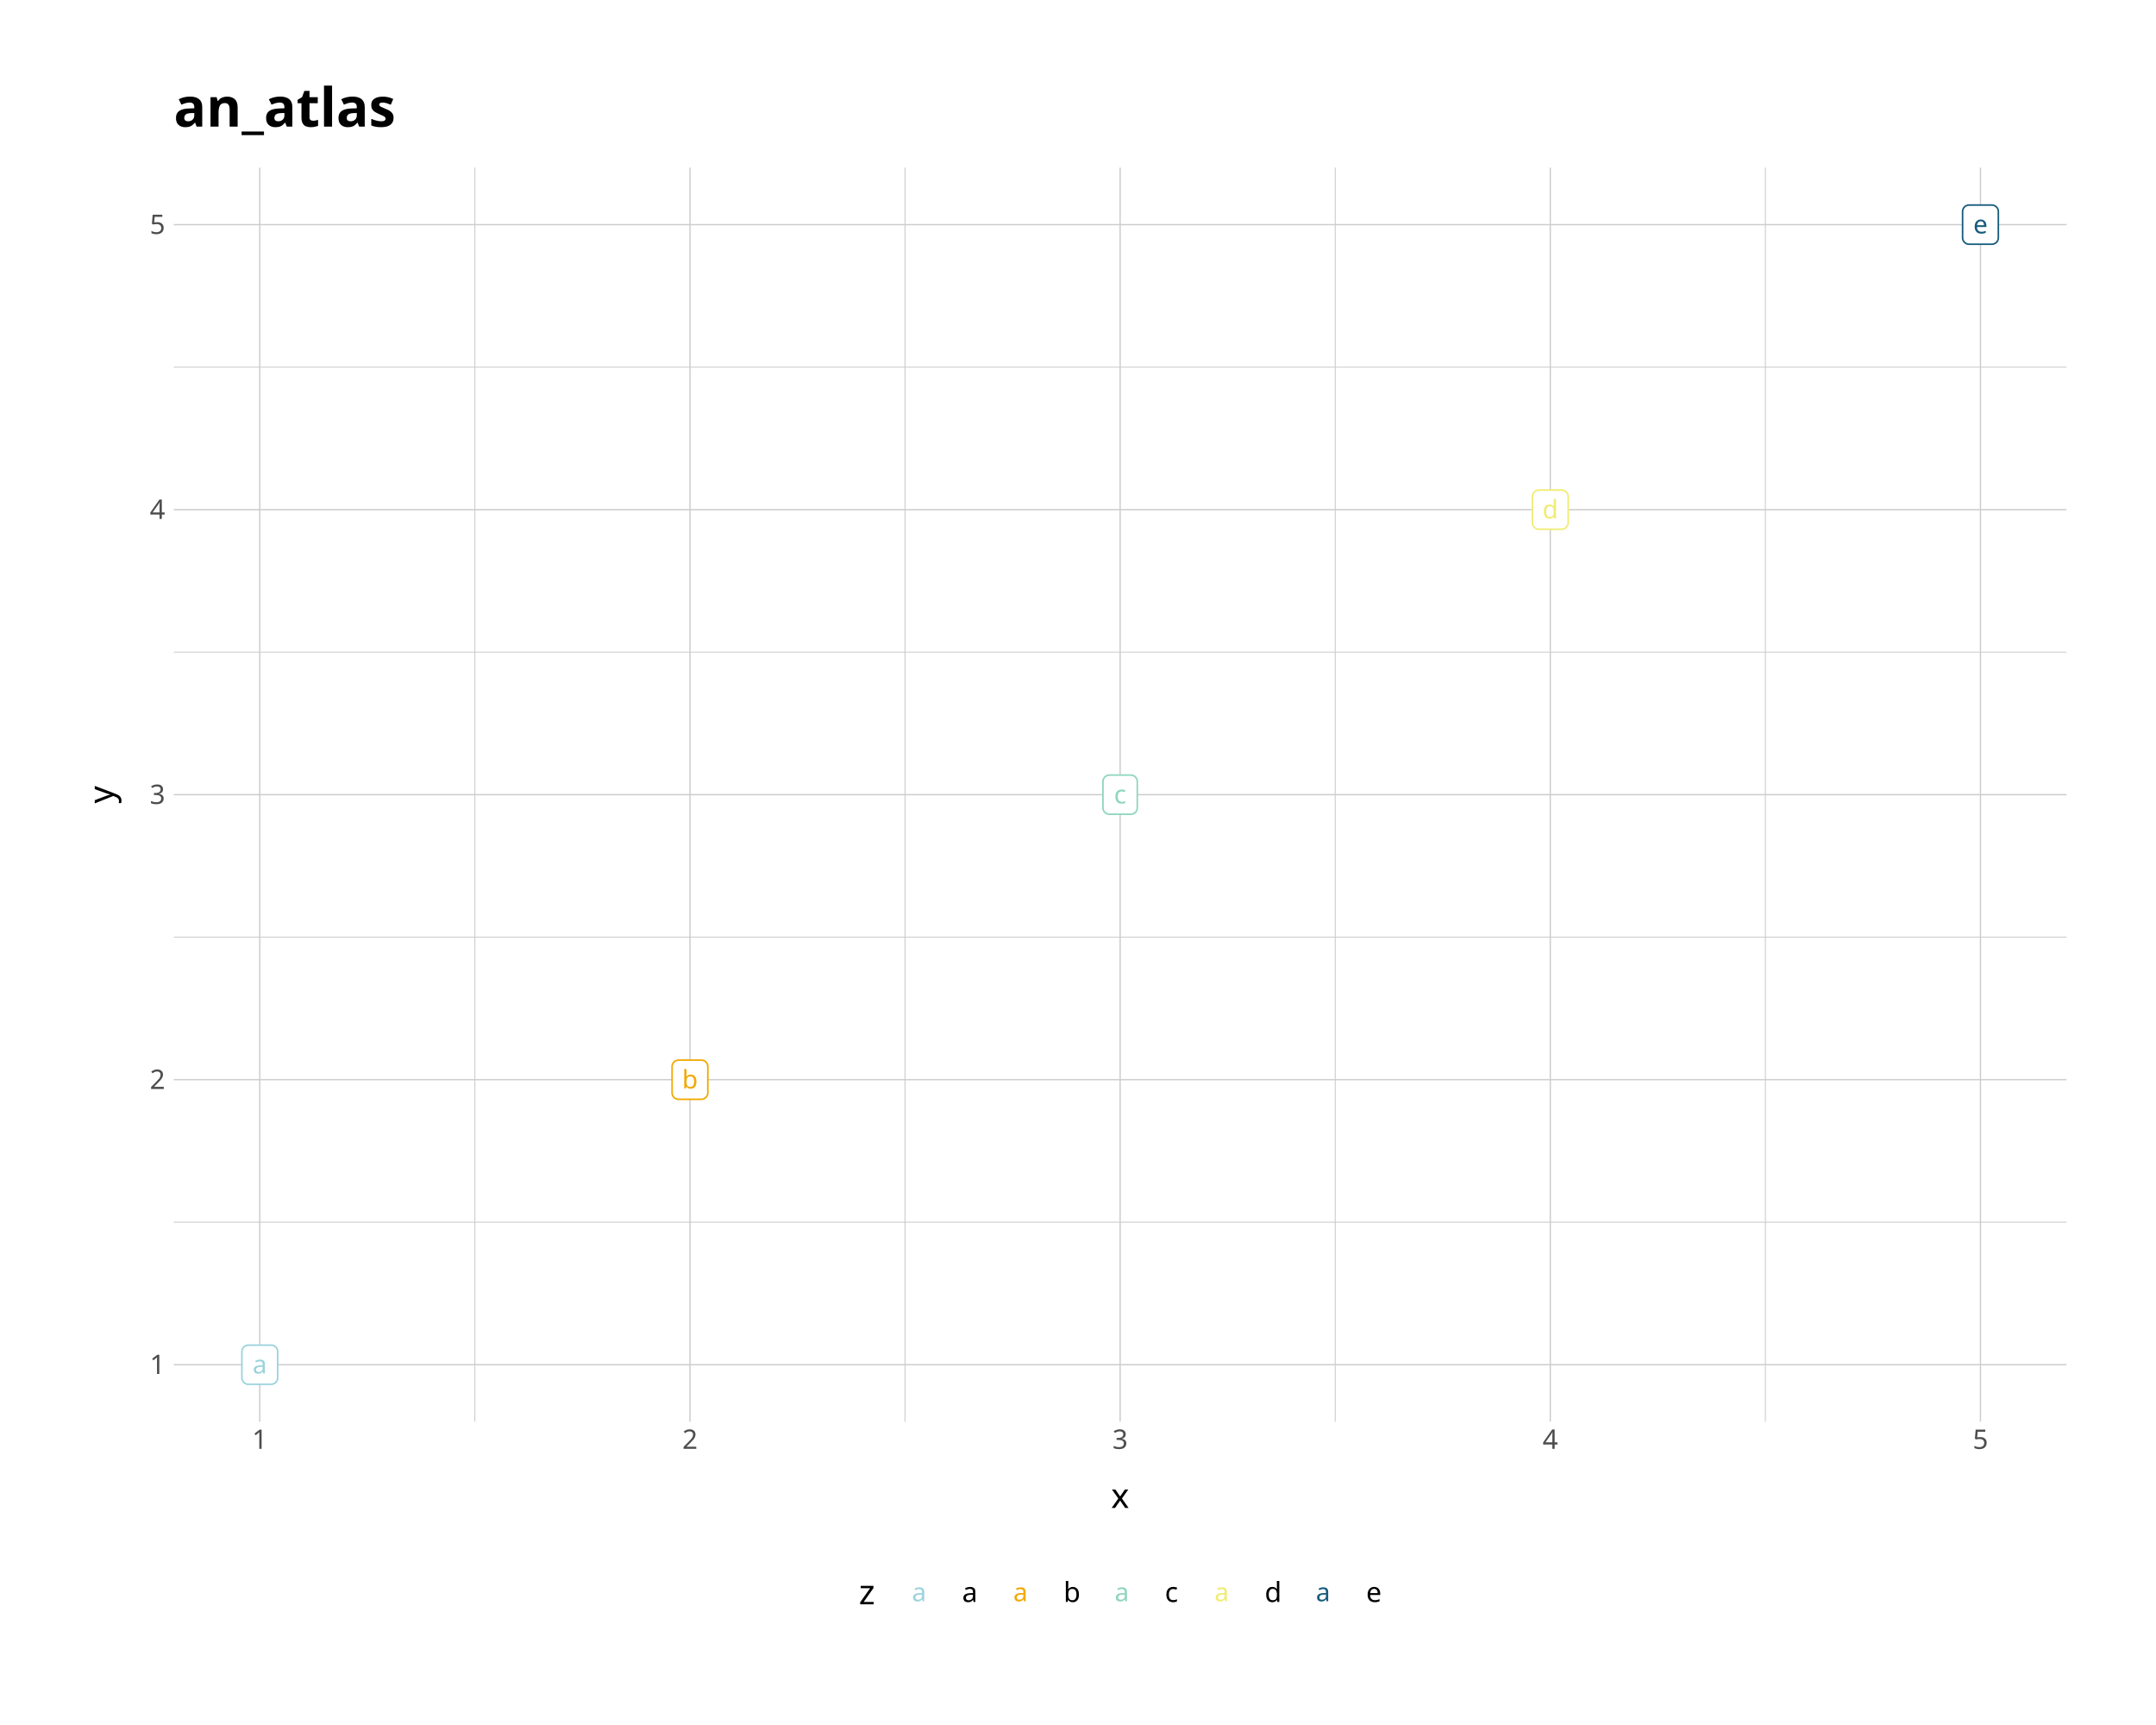
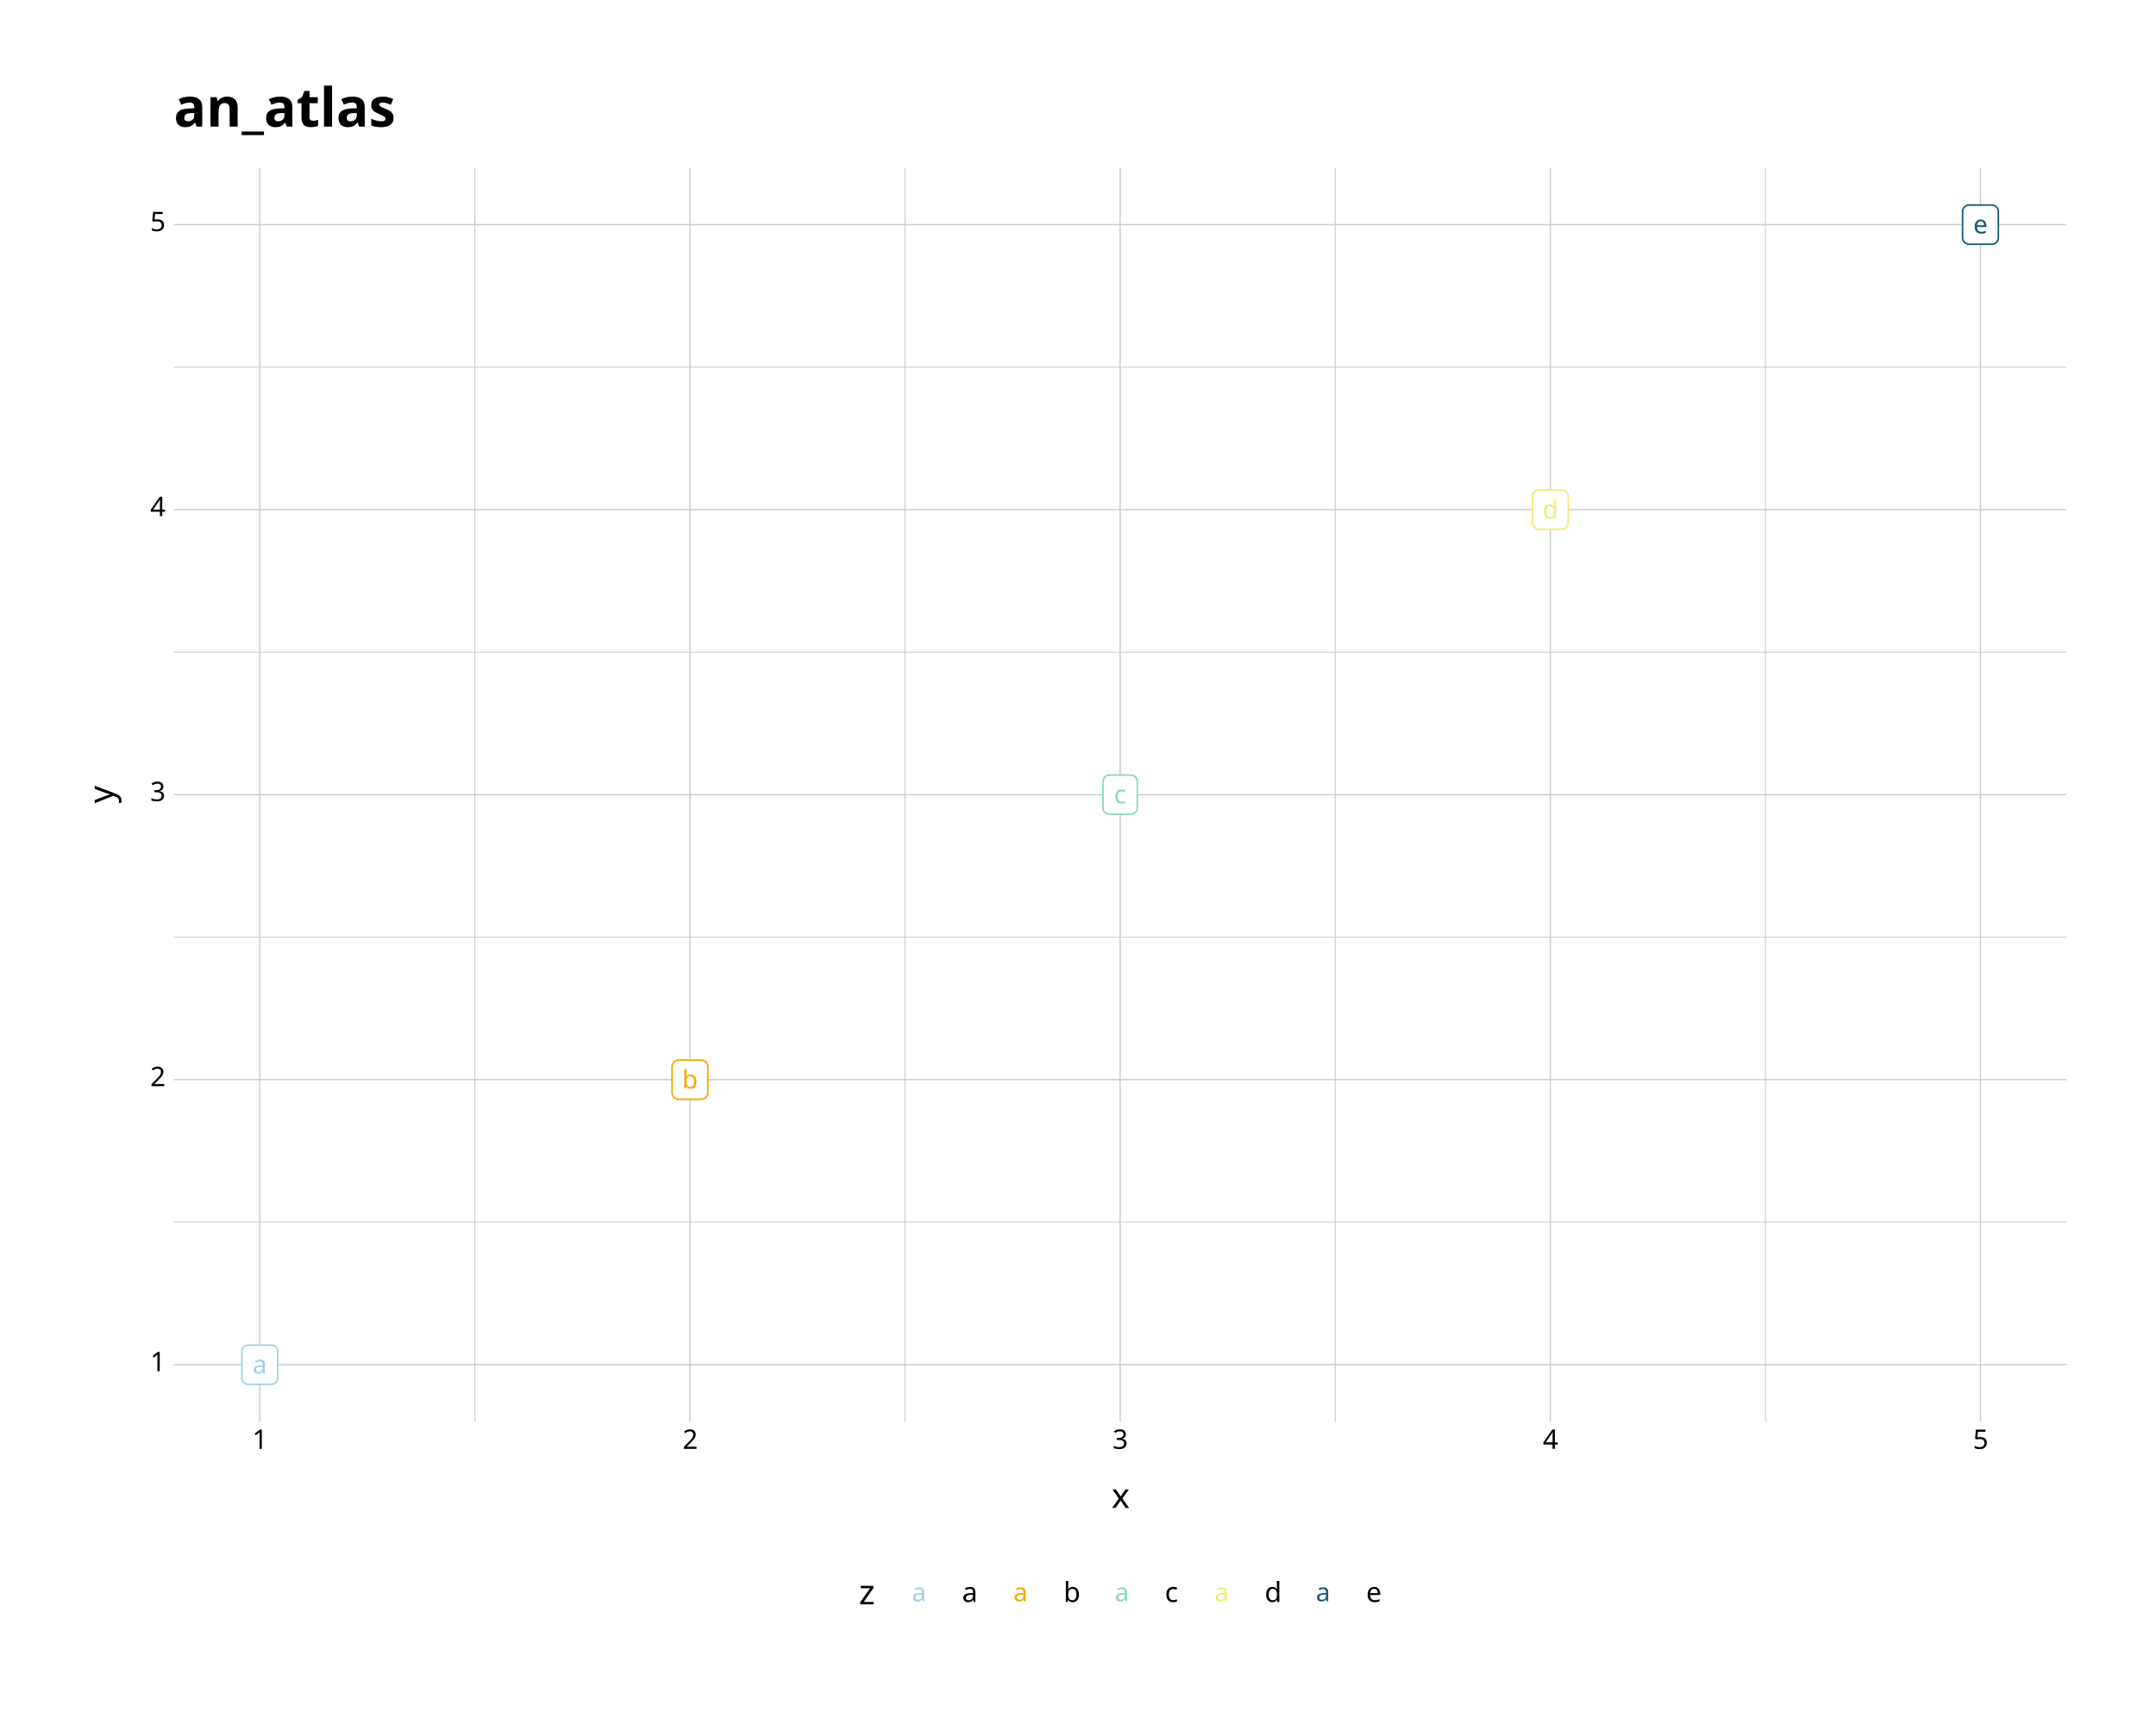
<svg xmlns="http://www.w3.org/2000/svg" class="svglite" data-engine-version="2.0" width="720.00pt" height="576.00pt" viewBox="0 0 720.00 576.00">
  <defs>
    <style type="text/css">
    .svglite line, .svglite polyline, .svglite polygon, .svglite path, .svglite rect, .svglite circle {
      fill: none;
      stroke: #000000;
      stroke-linecap: round;
      stroke-linejoin: round;
      stroke-miterlimit: 10.00;
    }
  </style>
  </defs>
  <rect width="100%" height="100%" style="stroke: none; fill: #FFFFFF;" />
  <defs>
    <clipPath id="cpMC4wMHw3MjAuMDB8MC4wMHw1NzYuMDA=">
      <rect x="0.00" y="0.00" width="720.00" height="576.00" />
    </clipPath>
  </defs>
  <g clip-path="url(#cpMC4wMHw3MjAuMDB8MC4wMHw1NzYuMDA=)">
</g>
  <defs>
    <clipPath id="cpNTguMDJ8NjkwLjExfDU1Ljk3fDQ3NC43Mw==">
      <rect x="58.02" y="55.97" width="632.09" height="418.75" />
    </clipPath>
  </defs>
  <g clip-path="url(#cpNTguMDJ8NjkwLjExfDU1Ljk3fDQ3NC43Mw==)">
    <polyline points="58.02,408.11 690.11,408.11 " style="stroke-width: 0.32; stroke: #CCCCCC; stroke-linecap: butt;" />
    <polyline points="58.02,312.94 690.11,312.94 " style="stroke-width: 0.32; stroke: #CCCCCC; stroke-linecap: butt;" />
    <polyline points="58.02,217.77 690.11,217.77 " style="stroke-width: 0.32; stroke: #CCCCCC; stroke-linecap: butt;" />
    <polyline points="58.02,122.59 690.11,122.59 " style="stroke-width: 0.32; stroke: #CCCCCC; stroke-linecap: butt;" />
    <polyline points="158.58,474.73 158.58,55.97 " style="stroke-width: 0.32; stroke: #CCCCCC; stroke-linecap: butt;" />
    <polyline points="302.24,474.73 302.24,55.97 " style="stroke-width: 0.32; stroke: #CCCCCC; stroke-linecap: butt;" />
    <polyline points="445.90,474.73 445.90,55.97 " style="stroke-width: 0.32; stroke: #CCCCCC; stroke-linecap: butt;" />
    <polyline points="589.55,474.73 589.55,55.97 " style="stroke-width: 0.32; stroke: #CCCCCC; stroke-linecap: butt;" />
    <polyline points="58.02,455.69 690.11,455.69 " style="stroke-width: 0.43; stroke: #CCCCCC; stroke-linecap: butt;" />
    <polyline points="58.02,360.52 690.11,360.52 " style="stroke-width: 0.43; stroke: #CCCCCC; stroke-linecap: butt;" />
    <polyline points="58.02,265.35 690.11,265.35 " style="stroke-width: 0.43; stroke: #CCCCCC; stroke-linecap: butt;" />
    <polyline points="58.02,170.18 690.11,170.18 " style="stroke-width: 0.43; stroke: #CCCCCC; stroke-linecap: butt;" />
    <polyline points="58.02,75.01 690.11,75.01 " style="stroke-width: 0.43; stroke: #CCCCCC; stroke-linecap: butt;" />
    <polyline points="86.75,474.73 86.75,55.97 " style="stroke-width: 0.43; stroke: #CCCCCC; stroke-linecap: butt;" />
    <polyline points="230.41,474.73 230.41,55.97 " style="stroke-width: 0.43; stroke: #CCCCCC; stroke-linecap: butt;" />
    <polyline points="374.07,474.73 374.07,55.97 " style="stroke-width: 0.43; stroke: #CCCCCC; stroke-linecap: butt;" />
    <polyline points="517.72,474.73 517.72,55.97 " style="stroke-width: 0.43; stroke: #CCCCCC; stroke-linecap: butt;" />
    <polyline points="661.38,474.73 661.38,55.97 " style="stroke-width: 0.43; stroke: #CCCCCC; stroke-linecap: butt;" />
    <polygon points="82.94,462.23 90.57,462.23 90.48,462.23 90.83,462.21 91.17,462.14 91.49,462.02 91.79,461.85 92.06,461.63 92.29,461.37 92.48,461.07 92.62,460.75 92.70,460.42 92.73,460.07 92.73,460.07 92.73,451.32 92.73,451.32 92.70,450.97 92.62,450.63 92.48,450.31 92.29,450.02 92.06,449.76 91.79,449.54 91.49,449.36 91.17,449.24 90.83,449.17 90.57,449.16 82.94,449.16 83.20,449.17 82.85,449.16 82.51,449.20 82.17,449.30 81.86,449.45 81.57,449.64 81.32,449.88 81.11,450.16 80.95,450.47 80.84,450.80 80.79,451.14 80.78,451.32 80.78,460.07 80.79,459.90 80.79,460.24 80.84,460.59 80.95,460.92 81.11,461.22 81.32,461.50 81.57,461.74 81.86,461.94 82.17,462.09 82.51,462.19 82.85,462.23 " style="stroke-width: 0.53; stroke: #9BD3DD; fill: #FFFFFF;" />
    <text x="86.75" y="458.63" text-anchor="middle" style="font-size: 8.54px; fill: #9BD3DD; font-family: sans;" textLength="4.75px" lengthAdjust="spacingAndGlyphs">a</text>
    <polygon points="226.60,367.06 234.22,367.06 234.14,367.06 234.48,367.04 234.83,366.97 235.15,366.85 235.45,366.68 235.72,366.46 235.95,366.20 236.14,365.90 236.27,365.58 236.36,365.25 236.38,364.90 236.38,364.90 236.38,356.14 236.38,356.14 236.36,355.80 236.27,355.46 236.14,355.14 235.95,354.85 235.72,354.59 235.45,354.37 235.15,354.19 234.83,354.07 234.48,354.00 234.22,353.98 226.60,353.98 226.86,354.00 226.51,353.99 226.16,354.03 225.83,354.13 225.52,354.27 225.23,354.47 224.98,354.71 224.77,354.99 224.61,355.30 224.50,355.63 224.44,355.97 224.44,356.14 224.44,364.90 224.44,364.73 224.44,365.07 224.50,365.42 224.61,365.75 224.77,366.05 224.98,366.33 225.23,366.57 225.52,366.77 225.83,366.92 226.16,367.02 226.51,367.06 " style="stroke-width: 0.53; stroke: #F2A900; fill: #FFFFFF;" />
    <text x="230.41" y="363.46" text-anchor="middle" style="font-size: 8.54px; fill: #F2A900; font-family: sans;" textLength="4.75px" lengthAdjust="spacingAndGlyphs">b</text>
    <polygon points="370.49,271.89 377.64,271.89 377.56,271.89 377.90,271.87 378.24,271.80 378.57,271.68 378.87,271.51 379.14,271.29 379.37,271.03 379.56,270.73 379.69,270.41 379.77,270.07 379.80,269.73 379.80,269.73 379.80,260.97 379.80,260.97 379.77,260.63 379.69,260.29 379.56,259.97 379.37,259.68 379.14,259.42 378.87,259.20 378.57,259.02 378.24,258.90 377.90,258.83 377.64,258.81 370.49,258.81 370.75,258.83 370.40,258.82 370.06,258.86 369.73,258.95 369.41,259.10 369.13,259.30 368.87,259.54 368.67,259.82 368.50,260.13 368.39,260.46 368.34,260.80 368.33,260.97 368.33,269.73 368.34,269.55 368.34,269.90 368.39,270.25 368.50,270.57 368.67,270.88 368.87,271.16 369.13,271.40 369.41,271.60 369.73,271.75 370.06,271.84 370.40,271.89 " style="stroke-width: 0.53; stroke: #8FD6BD; fill: #FFFFFF;" />
    <text x="374.07" y="268.29" text-anchor="middle" style="font-size: 8.54px; fill: #8FD6BD; font-family: sans;" textLength="4.27px" lengthAdjust="spacingAndGlyphs">c</text>
    <polygon points="513.91,176.72 521.54,176.72 521.45,176.72 521.80,176.70 522.14,176.63 522.46,176.51 522.76,176.33 523.03,176.12 523.26,175.85 523.45,175.56 523.59,175.24 523.67,174.90 523.70,174.56 523.70,174.56 523.70,165.80 523.70,165.80 523.67,165.46 523.59,165.12 523.45,164.80 523.26,164.51 523.03,164.25 522.76,164.03 522.46,163.85 522.14,163.73 521.80,163.66 521.54,163.64 513.91,163.64 514.17,163.66 513.82,163.64 513.48,163.69 513.14,163.78 512.83,163.93 512.54,164.13 512.29,164.37 512.08,164.65 511.92,164.96 511.81,165.29 511.76,165.63 511.75,165.80 511.75,174.56 511.76,174.38 511.76,174.73 511.81,175.07 511.92,175.40 512.08,175.71 512.29,175.99 512.54,176.23 512.83,176.43 513.14,176.58 513.48,176.67 513.82,176.72 " style="stroke-width: 0.53; stroke: #F0EC74; fill: #FFFFFF;" />
    <text x="517.72" y="173.12" text-anchor="middle" style="font-size: 8.54px; fill: #F0EC74; font-family: sans;" textLength="4.75px" lengthAdjust="spacingAndGlyphs">d</text>
    <polygon points="657.57,81.55 665.19,81.55 665.11,81.54 665.45,81.53 665.80,81.46 666.12,81.34 666.42,81.16 666.69,80.94 666.92,80.68 667.11,80.39 667.24,80.07 667.33,79.73 667.35,79.39 667.35,79.39 667.35,70.63 667.35,70.63 667.33,70.29 667.24,69.95 667.11,69.63 666.92,69.33 666.69,69.07 666.42,68.85 666.12,68.68 665.80,68.56 665.45,68.49 665.19,68.47 657.57,68.47 657.83,68.49 657.48,68.47 657.13,68.52 656.80,68.61 656.49,68.76 656.20,68.96 655.95,69.20 655.74,69.48 655.58,69.79 655.47,70.12 655.41,70.46 655.41,70.63 655.41,79.39 655.41,79.21 655.41,79.56 655.47,79.90 655.58,80.23 655.74,80.54 655.95,80.82 656.20,81.06 656.49,81.26 656.80,81.41 657.13,81.50 657.48,81.54 " style="stroke-width: 0.53; stroke: #165C7D; fill: #FFFFFF;" />
    <text x="661.38" y="77.95" text-anchor="middle" style="font-size: 8.54px; fill: #165C7D; font-family: sans;" textLength="4.75px" lengthAdjust="spacingAndGlyphs">e</text>
  </g>
  <g clip-path="url(#cpMC4wMHw3MjAuMDB8MC4wMHw1NzYuMDA=)">
-     <text x="55.16" y="458.79" text-anchor="end" style="font-size: 9.00px; fill: #4D4D4D; font-family: sans;" textLength="5.01px" lengthAdjust="spacingAndGlyphs">1</text>
-     <text x="55.16" y="363.62" text-anchor="end" style="font-size: 9.00px; fill: #4D4D4D; font-family: sans;" textLength="5.01px" lengthAdjust="spacingAndGlyphs">2</text>
-     <text x="55.16" y="268.45" text-anchor="end" style="font-size: 9.00px; fill: #4D4D4D; font-family: sans;" textLength="5.01px" lengthAdjust="spacingAndGlyphs">3</text>
-     <text x="55.16" y="173.28" text-anchor="end" style="font-size: 9.00px; fill: #4D4D4D; font-family: sans;" textLength="5.01px" lengthAdjust="spacingAndGlyphs">4</text>
-     <text x="55.16" y="78.11" text-anchor="end" style="font-size: 9.00px; fill: #4D4D4D; font-family: sans;" textLength="5.01px" lengthAdjust="spacingAndGlyphs">5</text>
-     <text x="86.75" y="483.79" text-anchor="middle" style="font-size: 9.00px; fill: #4D4D4D; font-family: sans;" textLength="5.01px" lengthAdjust="spacingAndGlyphs">1</text>
-     <text x="230.41" y="483.79" text-anchor="middle" style="font-size: 9.00px; fill: #4D4D4D; font-family: sans;" textLength="5.01px" lengthAdjust="spacingAndGlyphs">2</text>
-     <text x="374.07" y="483.79" text-anchor="middle" style="font-size: 9.00px; fill: #4D4D4D; font-family: sans;" textLength="5.01px" lengthAdjust="spacingAndGlyphs">3</text>
-     <text x="517.72" y="483.79" text-anchor="middle" style="font-size: 9.00px; fill: #4D4D4D; font-family: sans;" textLength="5.01px" lengthAdjust="spacingAndGlyphs">4</text>
-     <text x="661.38" y="483.79" text-anchor="middle" style="font-size: 9.00px; fill: #4D4D4D; font-family: sans;" textLength="5.01px" lengthAdjust="spacingAndGlyphs">5</text>
-     <text x="374.07" y="503.53" text-anchor="middle" style="font-size: 11.50px; font-family: sans;" textLength="5.75px" lengthAdjust="spacingAndGlyphs">x</text>
-     <text transform="translate(37.80,265.35) rotate(-90)" text-anchor="middle" style="font-size: 11.50px; font-family: sans;" textLength="5.75px" lengthAdjust="spacingAndGlyphs">y</text>
+     <text x="50.15" y="457.86" style="font-size: 9.00px; font-family: sans;" textLength="5.01px" lengthAdjust="spacingAndGlyphs">1</text>
+     <text x="50.15" y="362.68" style="font-size: 9.00px; font-family: sans;" textLength="5.01px" lengthAdjust="spacingAndGlyphs">2</text>
+     <text x="50.15" y="267.51" style="font-size: 9.00px; font-family: sans;" textLength="5.01px" lengthAdjust="spacingAndGlyphs">3</text>
+     <text x="50.15" y="172.34" style="font-size: 9.00px; font-family: sans;" textLength="5.01px" lengthAdjust="spacingAndGlyphs">4</text>
+     <text x="50.15" y="77.17" style="font-size: 9.00px; font-family: sans;" textLength="5.01px" lengthAdjust="spacingAndGlyphs">5</text>
+     <text x="84.25" y="483.79" style="font-size: 9.00px; font-family: sans;" textLength="5.01px" lengthAdjust="spacingAndGlyphs">1</text>
+     <text x="227.91" y="483.79" style="font-size: 9.00px; font-family: sans;" textLength="5.01px" lengthAdjust="spacingAndGlyphs">2</text>
+     <text x="371.56" y="483.79" style="font-size: 9.00px; font-family: sans;" textLength="5.01px" lengthAdjust="spacingAndGlyphs">3</text>
+     <text x="515.22" y="483.79" style="font-size: 9.00px; font-family: sans;" textLength="5.01px" lengthAdjust="spacingAndGlyphs">4</text>
+     <text x="658.88" y="483.79" style="font-size: 9.00px; font-family: sans;" textLength="5.01px" lengthAdjust="spacingAndGlyphs">5</text>
+     <text x="371.19" y="503.53" style="font-size: 11.50px; font-family: sans;" textLength="5.75px" lengthAdjust="spacingAndGlyphs">x</text>
+     <text transform="translate(37.80,268.23) rotate(-90)" style="font-size: 11.50px; font-family: sans;" textLength="5.75px" lengthAdjust="spacingAndGlyphs">y</text>
    <text x="286.81" y="535.70" style="font-size: 11.50px; font-family: sans;" textLength="5.75px" lengthAdjust="spacingAndGlyphs">z</text>
    <rect x="298.29" y="523.10" width="17.28" height="17.28" style="stroke-width: 0.75; stroke: none; fill: #FFFFFF;" />
    <text x="306.93" y="534.68" text-anchor="middle" style="font-size: 8.54px; fill: #9BD3DD; font-family: sans;" textLength="4.75px" lengthAdjust="spacingAndGlyphs">a</text>
    <rect x="332.15" y="523.10" width="17.28" height="17.28" style="stroke-width: 0.75; stroke: none; fill: #FFFFFF;" />
    <text x="340.79" y="534.68" text-anchor="middle" style="font-size: 8.54px; fill: #F2A900; font-family: sans;" textLength="4.75px" lengthAdjust="spacingAndGlyphs">a</text>
    <rect x="366.00" y="523.10" width="17.28" height="17.28" style="stroke-width: 0.75; stroke: none; fill: #FFFFFF;" />
    <text x="374.64" y="534.68" text-anchor="middle" style="font-size: 8.54px; fill: #8FD6BD; font-family: sans;" textLength="4.75px" lengthAdjust="spacingAndGlyphs">a</text>
    <rect x="399.34" y="523.10" width="17.28" height="17.28" style="stroke-width: 0.75; stroke: none; fill: #FFFFFF;" />
    <text x="407.98" y="534.68" text-anchor="middle" style="font-size: 8.54px; fill: #F0EC74; font-family: sans;" textLength="4.75px" lengthAdjust="spacingAndGlyphs">a</text>
    <rect x="433.20" y="523.10" width="17.28" height="17.28" style="stroke-width: 0.75; stroke: none; fill: #FFFFFF;" />
    <text x="441.84" y="534.68" text-anchor="middle" style="font-size: 8.54px; fill: #165C7D; font-family: sans;" textLength="4.75px" lengthAdjust="spacingAndGlyphs">a</text>
    <text x="321.30" y="534.91" style="font-size: 9.20px; font-family: sans;" textLength="5.12px" lengthAdjust="spacingAndGlyphs">a</text>
    <text x="355.16" y="534.91" style="font-size: 9.20px; font-family: sans;" textLength="5.12px" lengthAdjust="spacingAndGlyphs">b</text>
    <text x="389.01" y="534.91" style="font-size: 9.20px; font-family: sans;" textLength="4.60px" lengthAdjust="spacingAndGlyphs">c</text>
    <text x="422.35" y="534.91" style="font-size: 9.20px; font-family: sans;" textLength="5.12px" lengthAdjust="spacingAndGlyphs">d</text>
    <text x="456.21" y="534.91" style="font-size: 9.20px; font-family: sans;" textLength="5.12px" lengthAdjust="spacingAndGlyphs">e</text>
    <text x="58.02" y="42.28" style="font-size: 18.00px; font-weight: bold; font-family: sans;" textLength="68.06px" lengthAdjust="spacingAndGlyphs">an_atlas</text>
  </g>
</svg>
